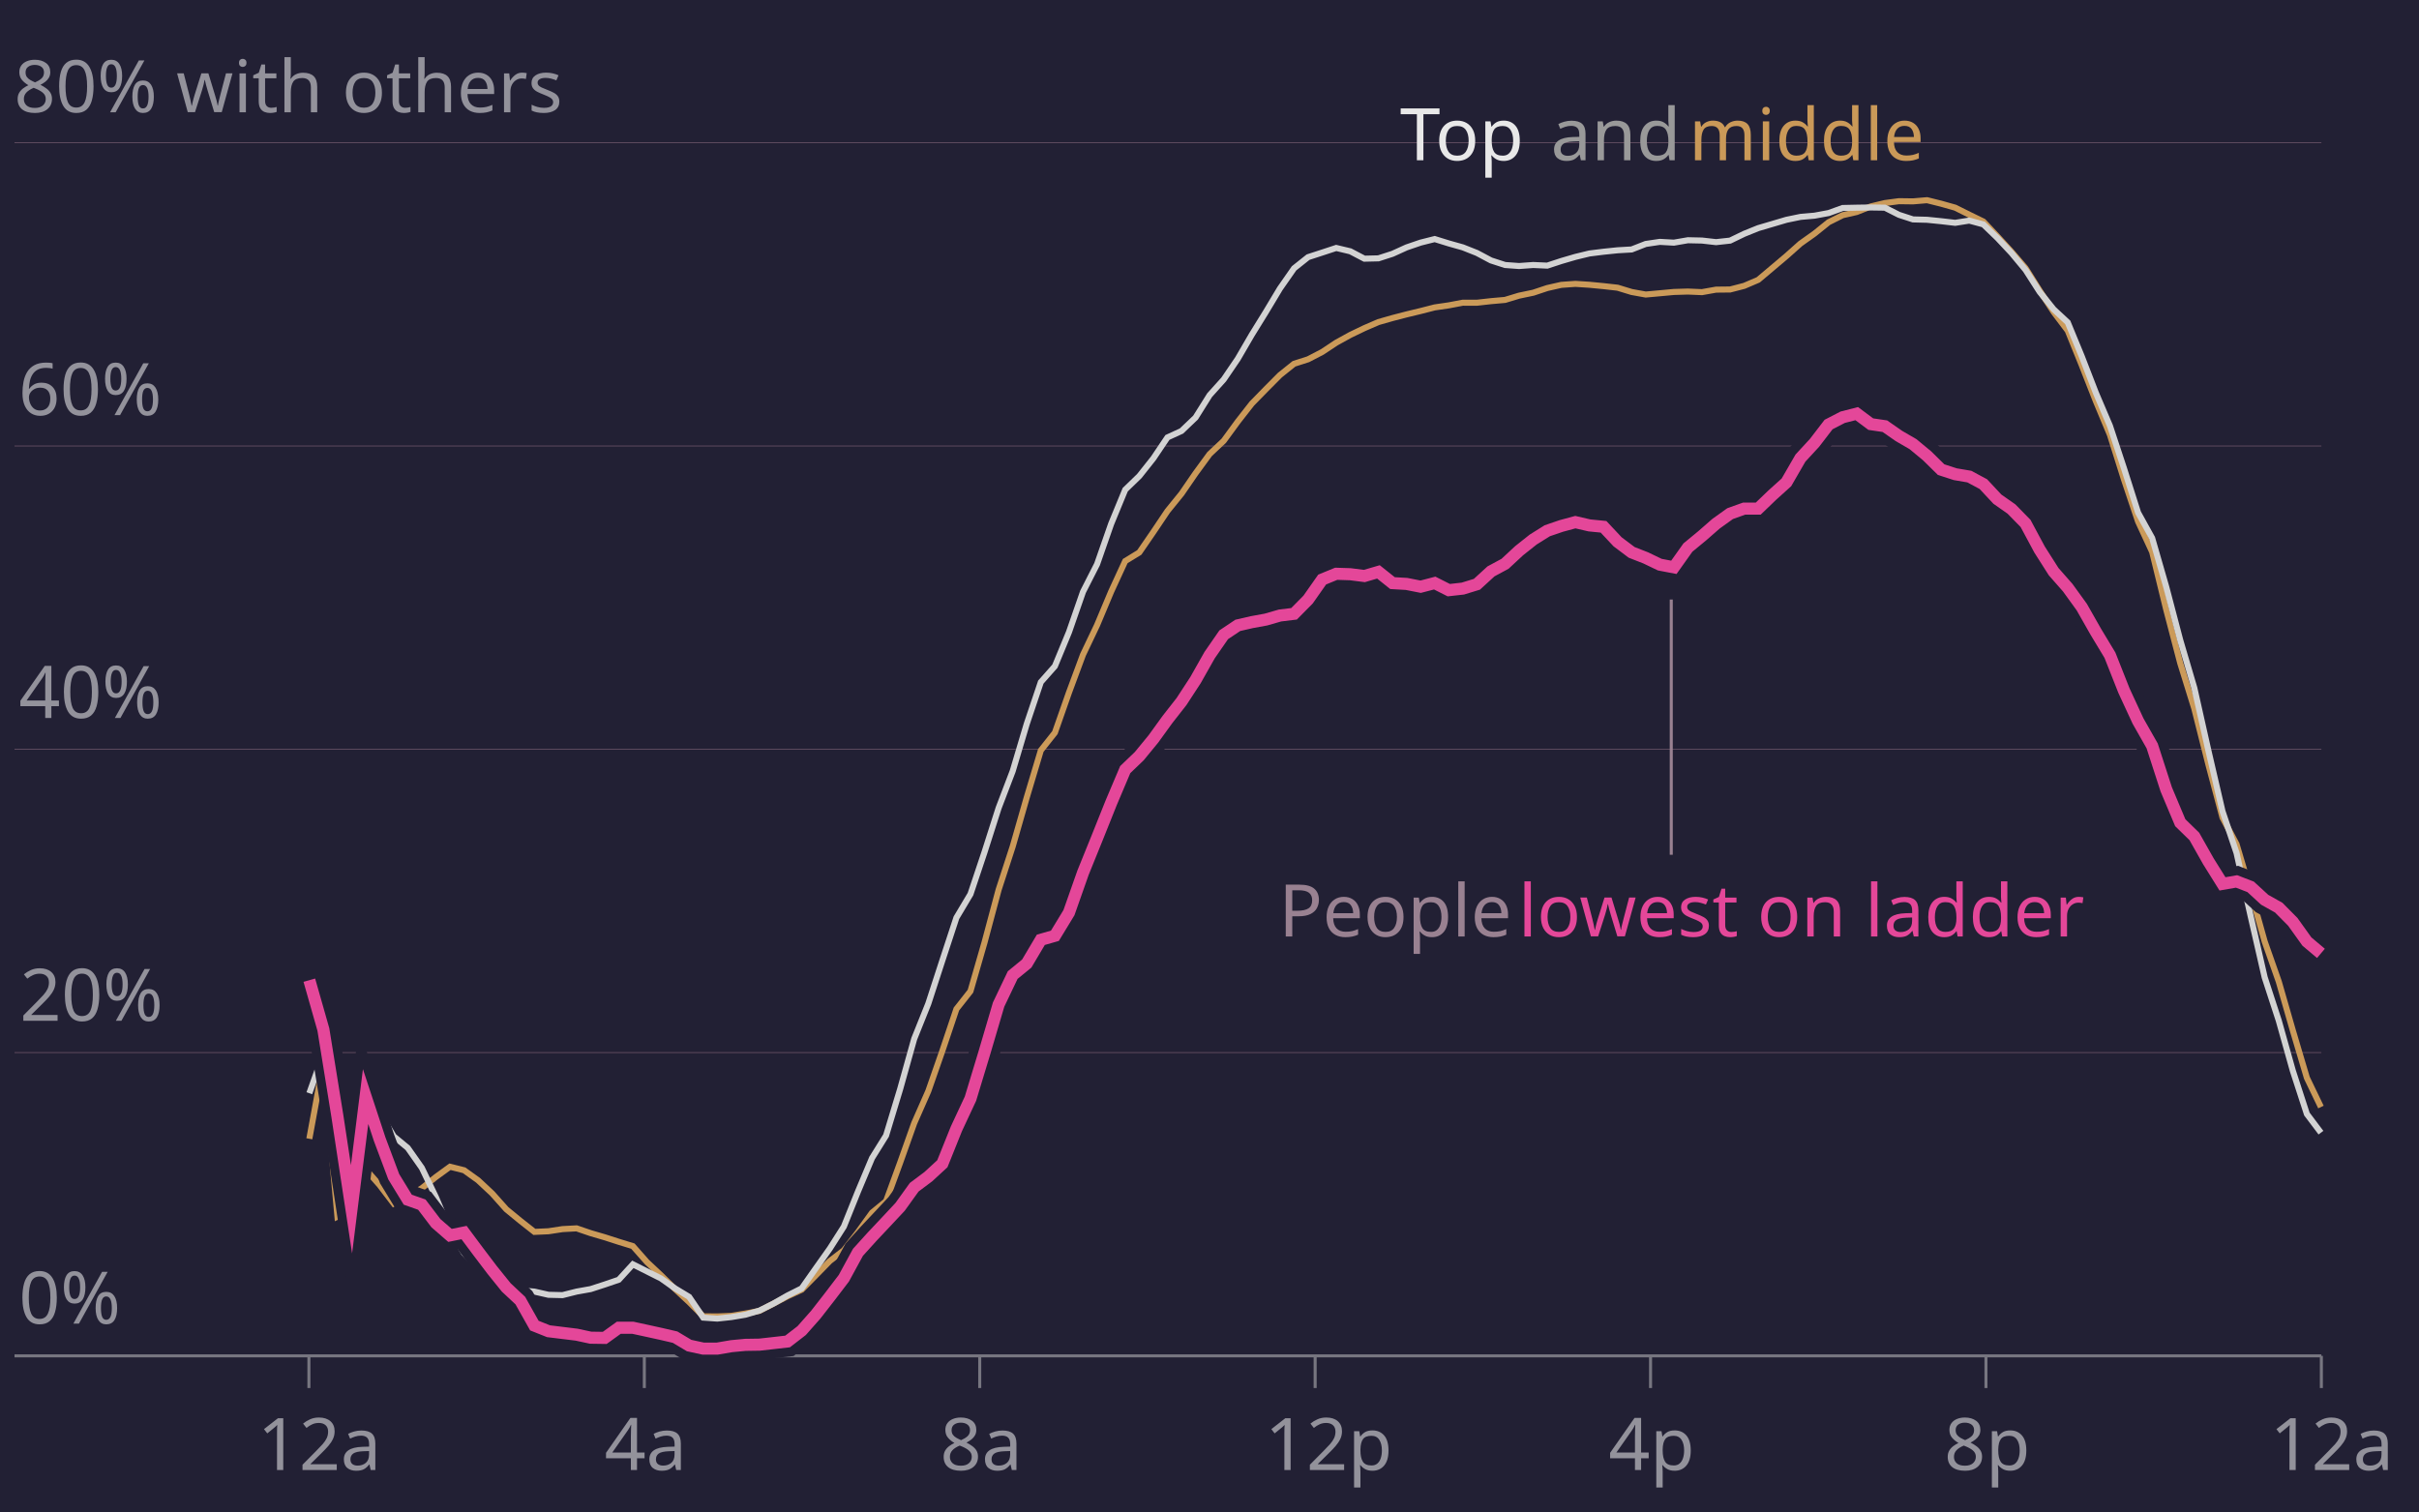
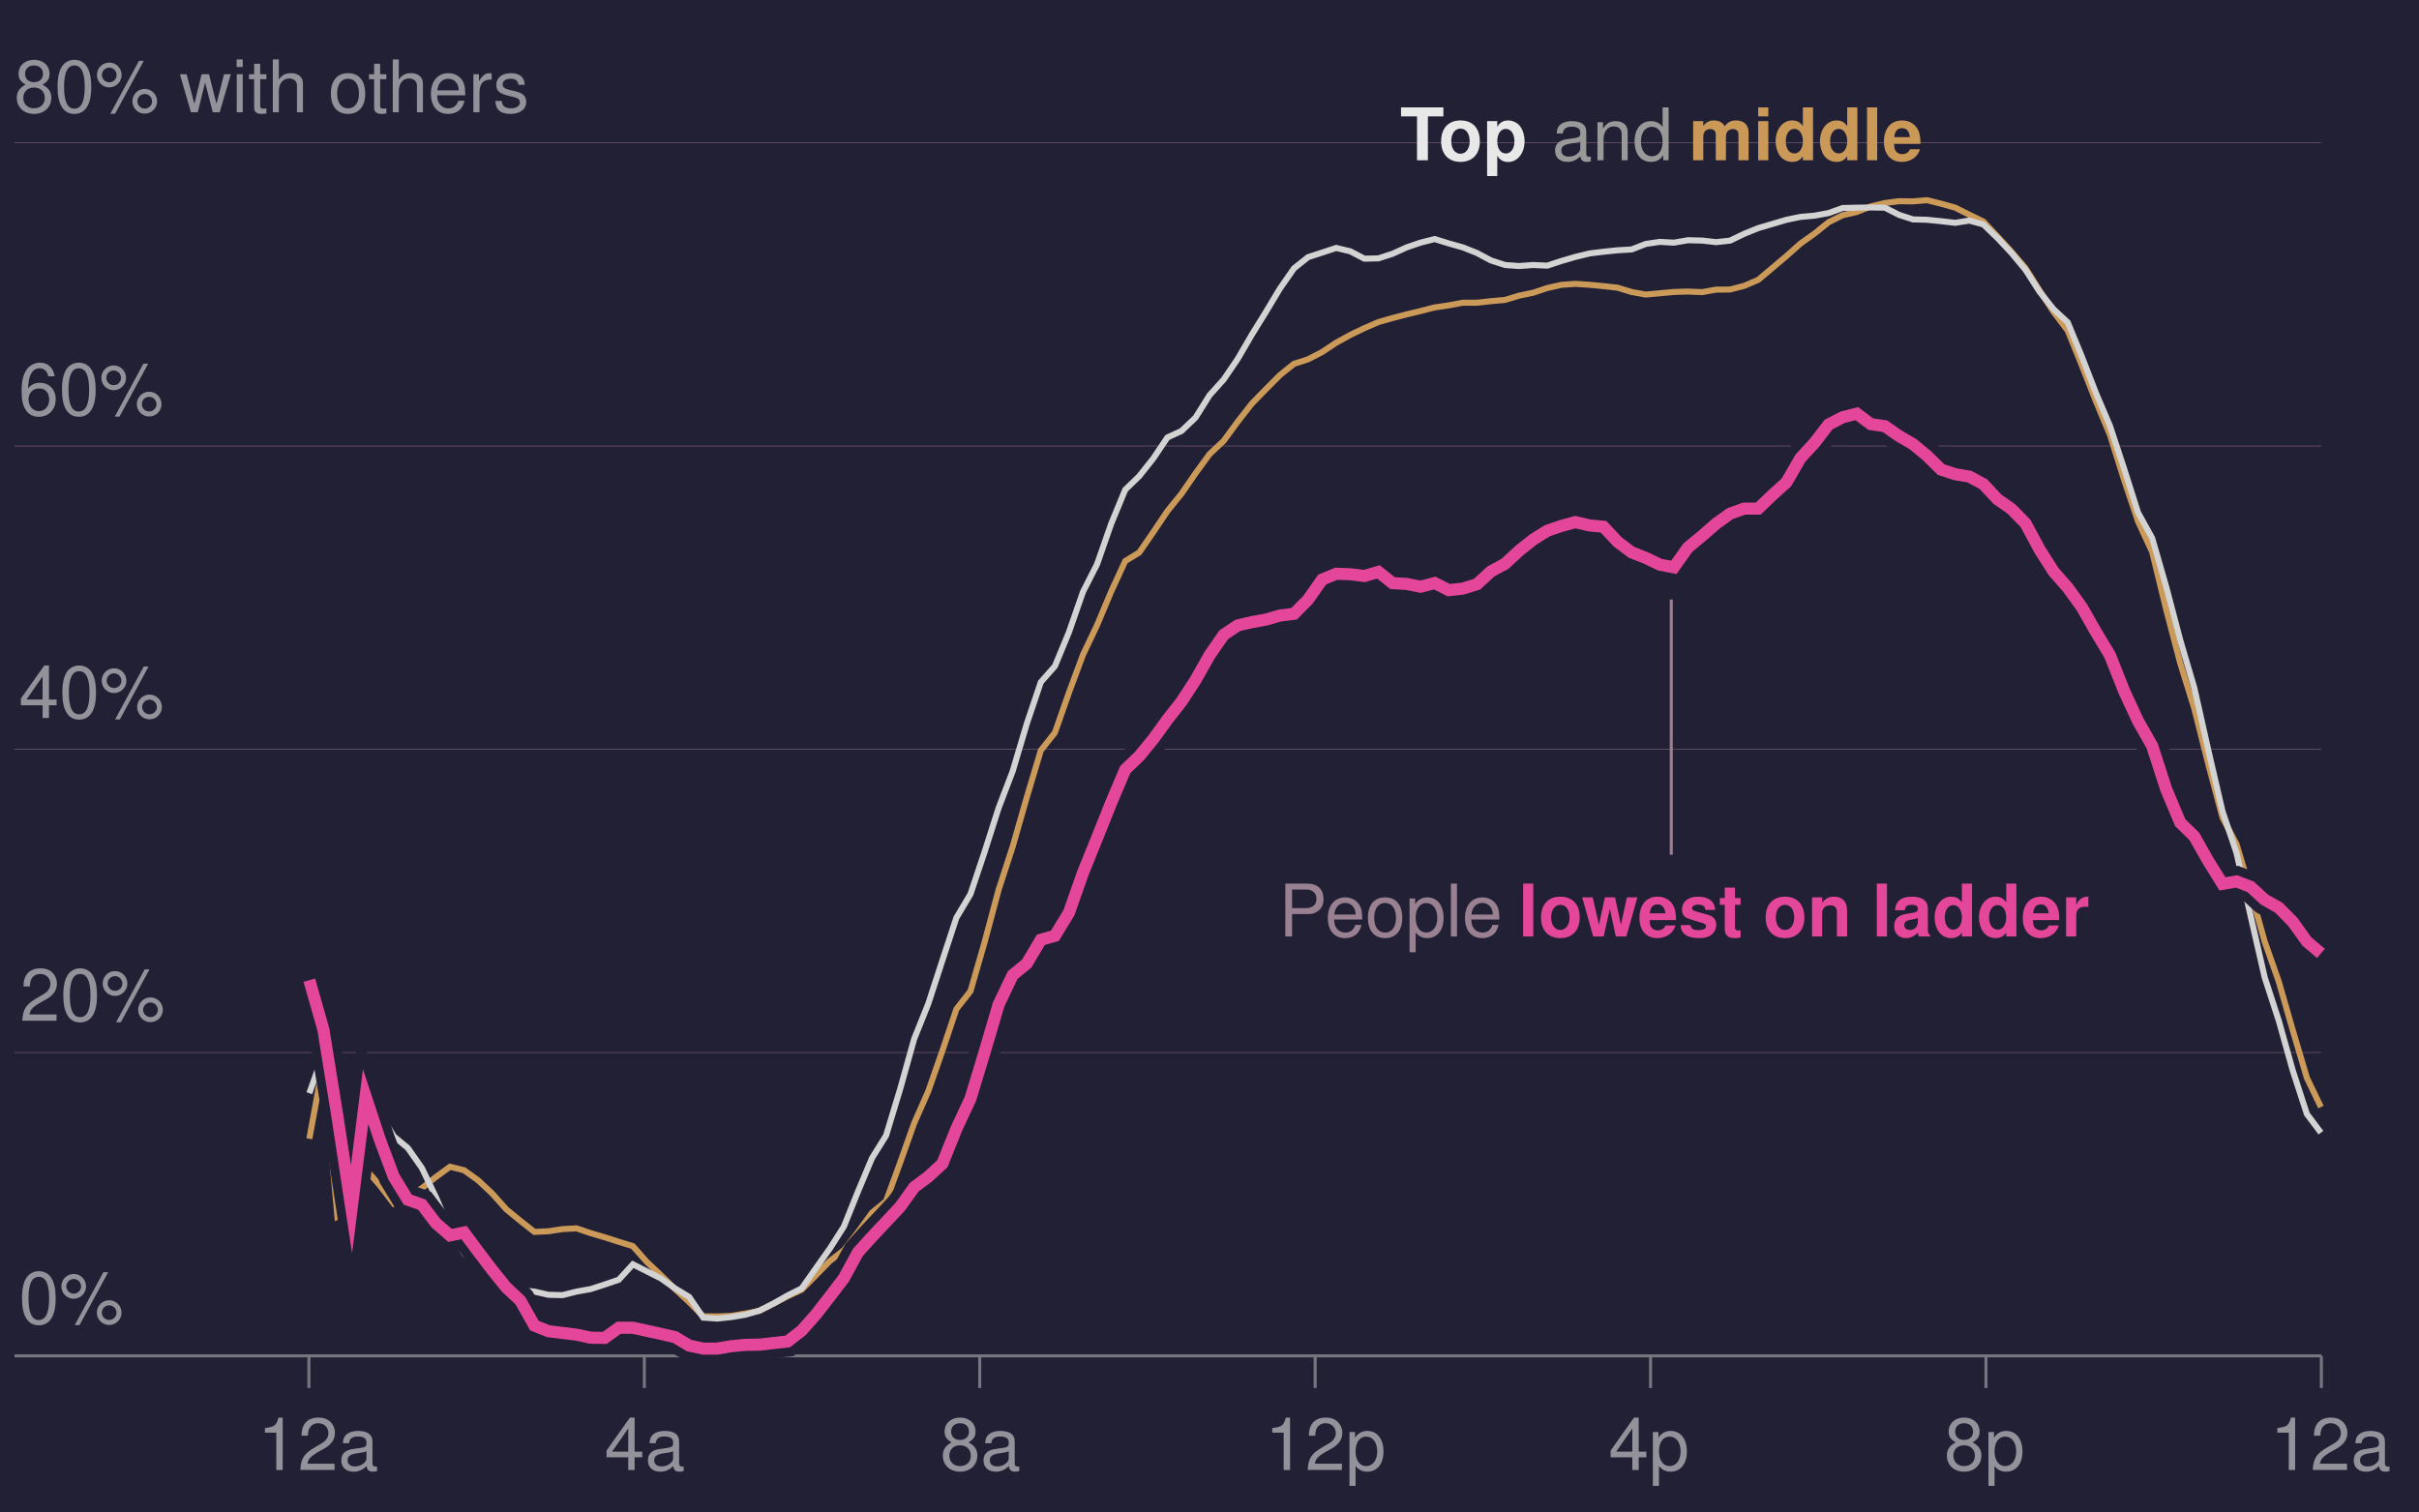
<svg xmlns="http://www.w3.org/2000/svg" viewBox="0 0 800 500">
  <defs>
-     <style>.c{fill:#999;}.c,.d,.e{font-family:National2-Regular, 'National 2';}.d{fill:#998191;}.f{fill:#222034;}.e{fill:#fff;}.e,.g{font-size:24px;}.h{stroke:#cb9a59;}.h,.i{stroke-width:2px;}.h,.i,.j,.k,.l,.m,.n{fill:none;stroke-miterlimit:10;}.i{stroke:#d3d3d3;}.j{stroke:#e44799;stroke-width:4px;}.o{fill:#ca9958;}.o,.p,.q{font-family:National2-Bold, 'National 2';}.p{fill:#e44799;}.q{fill:#e8e8e8;}.k{stroke:#998191;}.l{stroke:#ccc;}.r{opacity:.51;}.s{opacity:.5;}.m{stroke:#222034;stroke-linecap:round;stroke-width:10px;}.n{stroke:#6d5468;stroke-width:.25px;}</style>
+     <style>.c{fill:#999;}.c,.d,.e{font-family:"National 2 Web", -apple-system, BlinkMacSystemFont, Helvetica, Arial, sans-serif;}.d{fill:#998191;}.f{fill:#222034;}.e{fill:#fff;}.e,.g{font-size:24px;}.h{stroke:#cb9a59;}.h,.i{stroke-width:2px;}.h,.i,.j,.k,.l,.m,.n{fill:none;stroke-miterlimit:10;}.i{stroke:#d3d3d3;}.j{stroke:#e44799;stroke-width:4px;}.o{fill:#ca9958;}.o,.p,.q{font-weight: bold; font-family: "National 2 Web", -apple-system, BlinkMacSystemFont, Helvetica, Arial, sans-serif;}.p{fill:#e44799;}.q{fill:#e8e8e8;}.k{stroke:#998191;}.l{stroke:#ccc;}.r{opacity:.51;}.s{opacity:.5;}.m{stroke:#222034;stroke-linecap:round;stroke-width:10px;}.n{stroke:#6d5468;stroke-width:.25px;}</style>
  </defs>
  <g id="a">
    <rect class="f" x="-6.19" y="-2.96" width="812.39" height="513.52" />
  </g>
  <g id="b">
    <line class="n" x1="4.8" y1="348.18" x2="767.71" y2="348.18" />
    <line class="n" x1="4.8" y1="247.86" x2="767.71" y2="247.86" />
    <line class="n" x1="4.8" y1="147.53" x2="767.71" y2="147.53" />
    <line class="n" x1="4.8" y1="47.21" x2="767.71" y2="47.21" />
    <g class="s">
      <line class="l" x1="4.8" y1="448.51" x2="767.71" y2="448.51" />
      <line class="l" x1="767.71" y1="459.15" x2="767.71" y2="448.51" />
      <line class="l" x1="102.16" y1="459.15" x2="102.16" y2="448.51" />
      <line class="l" x1="213.09" y1="459.15" x2="213.09" y2="448.51" />
      <line class="l" x1="324.01" y1="459.15" x2="324.01" y2="448.51" />
      <line class="l" x1="545.86" y1="459.15" x2="545.86" y2="448.51" />
      <line class="l" x1="434.94" y1="459.15" x2="434.94" y2="448.51" />
      <line class="l" x1="656.79" y1="459.15" x2="656.79" y2="448.51" />
    </g>
    <g class="r">
      <text class="e" transform="translate(6.24 237.5)">
        <tspan x="0" y="0">40%</tspan>
      </text>
      <text class="e" transform="translate(6.12 137.32)">
        <tspan x="0" y="0">60%</tspan>
      </text>
      <g>
        <text class="e" transform="translate(6.24 437.85)">
          <tspan x="0" y="0">0%</tspan>
        </text>
        <text class="e" transform="translate(6.56 337.67)">
          <tspan x="0" y="0">20%</tspan>
        </text>
        <text class="e" transform="translate(4.66 37.14)">
          <tspan x="0" y="0">80% with others</tspan>
        </text>
        <text class="e" transform="translate(85.16 486.28)">
          <tspan x="0" y="0">12a</tspan>
        </text>
        <text class="e" transform="translate(199.92 486.28)">
          <tspan x="0" y="0">4a</tspan>
        </text>
        <text class="e" transform="translate(310.91 486.28)">
          <tspan x="0" y="0">8a</tspan>
        </text>
        <text class="e" transform="translate(418.31 486.28)">
          <tspan x="0" y="0">12p</tspan>
        </text>
        <text class="e" transform="translate(531.99 486.28)">
          <tspan x="0" y="0">4p</tspan>
        </text>
        <text class="e" transform="translate(642.97 486.28)">
          <tspan x="0" y="0">8p</tspan>
        </text>
        <text class="e" transform="translate(750.71 486.28)">
          <tspan x="0" y="0">12a</tspan>
        </text>
      </g>
    </g>
    <text class="g" transform="translate(422.89 309.78)">
      <tspan class="d" x="0" y="0">People </tspan>
      <tspan class="p" x="79.22" y="0">lowest on ladder</tspan>
    </text>
    <g>
      <polyline class="h" points="102.3 376.7 106.95 351.38 111.6 402.46 116.25 400.22 120.91 386.75 125.56 392.05 130.21 398.15 134.86 395.74 139.51 393.05 144.17 389.33 148.82 385.95 153.47 387.11 158.12 390.44 162.78 394.8 167.43 400.02 172.08 403.84 176.73 407.5 181.39 407.29 186.04 406.58 190.69 406.33 195.34 407.92 199.99 409.28 204.65 410.78 209.3 412.21 213.95 417.48 218.6 421.83 223.26 426.41 227.91 430.74 232.56 435.42 237.21 435.46 241.87 435.27 246.52 434.5 251.17 433.62 255.82 431.21 260.47 428.78 265.13 426.63 269.78 421.91 274.43 417.14 279.08 413.57 283.74 407.57 288.39 401.14 293.04 397.32 297.69 384.6 302.34 371.53 307 360.95 311.65 347.62 316.3 333.78 320.95 327.87 325.61 311.71 330.26 294.32 334.91 280.04 339.56 263.8 344.22 248.23 348.87 242.36 353.52 229.1 358.17 216.56 362.82 206.79 367.48 195.69 372.13 185.6 376.78 182.75 381.43 175.99 386.09 169.05 390.74 163.32 395.39 156.56 400.04 150.2 404.7 145.82 409.35 139.46 414 133.51 418.65 128.75 423.3 124.07 427.96 120.34 432.61 118.85 437.26 116.44 441.91 113.36 446.57 110.79 451.22 108.55 455.87 106.54 460.52 105.21 465.18 104 469.83 102.88 474.48 101.69 479.13 101.01 483.78 100.13 488.44 100.14 493.09 99.62 497.74 99.21 502.39 97.8 507.05 96.83 511.7 95.28 516.35 94.23 521 93.9 525.65 94.2 530.31 94.65 534.96 95.17 539.61 96.59 544.26 97.43 548.92 97.01 553.57 96.58 558.22 96.44 562.87 96.64 567.53 95.81 572.18 95.76 576.83 94.56 581.48 92.57 586.13 88.65 590.79 84.71 595.44 80.57 600.09 77.27 604.74 73.52 609.4 71.19 614.05 70.13 618.7 68.28 623.35 67.17 628.01 66.55 632.66 66.61 637.31 66.22 641.96 67.38 646.61 68.69 651.27 71.02 655.92 73.28 660.57 78.21 665.22 83.28 669.88 88.7 674.53 96.11 679.18 103.22 683.83 109.38 688.48 120.84 693.14 132.72 697.79 143.85 702.44 158.64 707.09 172.52 711.75 182.58 716.4 201.65 721.05 219.42 725.7 234.43 730.36 252.95 735.01 270.46 739.66 279.25 744.31 294.87 748.96 311.44 753.62 324.69 758.27 340.86 762.92 356.54 767.57 366.2" />
      <polyline class="i" points="102.3 361.63 106.95 348.54 111.6 381.06 116.25 371.96 120.91 365.81 125.56 368.04 130.21 375.88 134.86 379.73 139.51 386.34 144.17 396.04 148.82 407 153.47 414.56 158.12 419.42 162.78 423.89 167.43 426.85 172.08 426.84 176.73 427.25 181.39 428.31 186.04 428.42 190.69 427.25 195.34 426.42 199.99 424.91 204.65 423.32 209.3 418.23 213.95 420.56 218.6 422.9 223.26 426.2 227.91 429 232.56 435.86 237.21 436.18 241.87 435.68 246.52 434.9 251.17 433.53 255.82 431.2 260.47 428.53 265.13 426.19 269.78 419.58 274.43 413.03 279.08 405.74 283.74 394.16 288.39 383.09 293.04 375.62 297.69 360.27 302.34 343.64 307 332.02 311.65 317.73 316.3 303.57 320.95 295.77 325.61 281.83 330.26 267.27 334.91 255.09 339.56 239.47 344.22 225.63 348.87 220.37 353.52 209.13 358.17 195.76 362.82 186.63 367.48 173.28 372.13 161.99 376.78 157.49 381.43 151.63 386.09 144.7 390.74 142.57 395.39 138.12 400.04 130.71 404.7 125.53 409.35 118.7 414 110.71 418.65 103.19 423.3 95.44 427.96 88.76 432.61 85.06 437.26 83.55 441.91 82.02 446.57 83.13 451.22 85.57 455.87 85.46 460.52 83.96 465.18 81.84 469.83 80.25 474.48 79.08 479.13 80.52 483.78 81.83 488.44 83.68 493.09 86.15 497.74 87.66 502.39 88 507.05 87.66 511.7 87.87 516.35 86.34 521 84.98 525.65 83.85 530.31 83.27 534.96 82.79 539.61 82.52 544.26 80.7 548.92 80.01 553.57 80.27 558.22 79.47 562.87 79.57 567.53 80.1 572.18 79.59 576.83 77.34 581.48 75.46 586.13 74.09 590.79 72.71 595.44 71.75 600.09 71.34 604.74 70.48 609.4 68.8 614.05 68.7 618.7 68.63 623.35 68.7 628.01 71.06 632.66 72.58 637.31 72.7 641.96 73.17 646.61 73.71 651.27 72.97 655.92 74.23 660.57 78.71 665.22 83.67 669.88 89.28 674.53 96.53 679.18 102.32 683.83 106.64 688.48 117.92 693.14 129.96 697.79 140.87 702.44 154.94 707.09 169.57 711.75 177.99 716.4 194.11 721.05 211.79 725.7 227.58 730.36 248.33 735.01 268.35 739.66 282.17 744.31 303 748.96 323.29 753.62 337.61 758.27 354.19 762.92 368.51 767.57 374.68" />
      <polyline class="m" points="102.3 324.24 106.95 340.57 111.6 369.35 116.25 400.02 120.91 362.73 125.56 376.83 130.21 389.24 134.86 396.85 139.51 398.49 144.17 404.62 148.82 408.66 153.47 407.72 158.12 413.97 162.78 420.11 167.43 425.88 172.08 430.23 176.73 438.5 181.39 440.36 186.04 440.93 190.69 441.5 195.34 442.5 199.99 442.57 204.65 439.21 209.3 439.21 213.95 440.22 218.6 441.24 223.26 442.32 227.91 445.1 232.56 446.11 237.21 446.11 241.87 445.31 246.52 444.87 251.17 444.8 255.82 444.28 260.47 443.75 265.13 440.15 269.78 434.89 274.43 428.92 279.08 422.82 283.74 414.26 288.39 409.12 293.04 404.18 297.69 399.2 302.34 392.73 307 389.24 311.65 384.96 316.3 373.39 320.95 363.43 325.61 348.06 330.26 332.29 334.91 322.55 339.56 318.74 344.22 310.88 348.87 309.55 353.52 301.9 358.17 288.69 362.82 277.21 367.48 265.56 372.13 254.58 376.78 250.12 381.43 244.45 386.09 238.01 390.74 232.07 395.39 224.94 400.04 216.71 404.7 209.98 409.35 206.87 414 205.8 418.65 204.95 423.3 203.61 427.96 203.04 432.61 198.33 437.26 191.71 441.91 189.8 446.57 189.95 451.22 190.54 455.87 189.18 460.52 192.89 465.18 193.16 469.83 194.08 474.48 192.87 479.13 195.22 483.78 194.7 488.44 193.27 493.09 189.01 497.74 186.5 502.39 182.18 507.05 178.48 511.7 175.57 516.35 173.98 521 172.72 525.65 173.8 530.31 174.26 534.96 179.22 539.61 182.72 544.26 184.54 548.92 186.78 553.57 187.67 558.22 181.13 562.87 177.3 567.53 173.23 572.18 169.9 576.83 168.24 581.48 168.24 586.13 163.77 590.79 159.57 595.44 151.53 600.09 146.49 604.74 140.43 609.4 138.02 614.05 136.83 618.7 140.3 623.35 140.98 628.01 144.22 632.66 146.92 637.31 150.77 641.96 155.35 646.61 156.86 651.27 157.65 655.92 160.14 660.57 165.12 665.22 168.38 669.88 173.14 674.53 181.8 679.18 189.11 683.83 194.4 688.48 200.83 693.14 209.03 697.79 216.74 702.44 228.49 707.09 238.53 711.75 246.73 716.4 261.1 721.05 272.15 725.7 276.68 730.36 284.93 735.01 292.38 739.66 291.57 744.31 293.36 748.96 297.63 753.62 300.25 758.27 304.95 762.92 311.45 767.57 315.37" />
      <polyline class="j" points="102.3 324.24 106.95 340.57 111.6 369.35 116.25 400.02 120.91 362.73 125.56 376.83 130.21 389.24 134.86 396.85 139.51 398.49 144.17 404.62 148.82 408.66 153.47 407.72 158.12 413.97 162.78 420.11 167.43 425.88 172.08 430.23 176.73 438.5 181.39 440.36 186.04 440.93 190.69 441.5 195.34 442.5 199.99 442.57 204.65 439.21 209.3 439.21 213.95 440.22 218.6 441.24 223.26 442.32 227.91 445.1 232.56 446.11 237.21 446.11 241.87 445.31 246.52 444.87 251.17 444.8 255.82 444.28 260.47 443.75 265.13 440.15 269.78 434.89 274.43 428.92 279.08 422.82 283.74 414.26 288.39 409.12 293.04 404.18 297.69 399.2 302.34 392.73 307 389.24 311.65 384.96 316.3 373.39 320.95 363.43 325.61 348.06 330.26 332.29 334.91 322.55 339.56 318.74 344.22 310.88 348.87 309.55 353.52 301.9 358.17 288.69 362.82 277.21 367.48 265.56 372.13 254.58 376.78 250.12 381.43 244.45 386.09 238.01 390.74 232.07 395.39 224.94 400.04 216.71 404.7 209.98 409.35 206.87 414 205.8 418.65 204.95 423.3 203.61 427.96 203.04 432.61 198.33 437.26 191.71 441.91 189.8 446.57 189.95 451.22 190.54 455.87 189.18 460.52 192.89 465.18 193.16 469.83 194.08 474.48 192.87 479.13 195.22 483.78 194.7 488.44 193.27 493.09 189.01 497.74 186.5 502.39 182.18 507.05 178.48 511.7 175.57 516.35 173.98 521 172.72 525.65 173.8 530.31 174.26 534.96 179.22 539.61 182.72 544.26 184.54 548.92 186.78 553.57 187.67 558.22 181.13 562.87 177.3 567.53 173.23 572.18 169.9 576.83 168.24 581.48 168.24 586.13 163.77 590.79 159.57 595.44 151.53 600.09 146.49 604.74 140.43 609.4 138.02 614.05 136.83 618.7 140.3 623.35 140.98 628.01 144.22 632.66 146.92 637.31 150.77 641.96 155.35 646.61 156.86 651.27 157.65 655.92 160.14 660.57 165.12 665.22 168.38 669.88 173.14 674.53 181.8 679.18 189.11 683.83 194.4 688.48 200.83 693.14 209.03 697.79 216.74 702.44 228.49 707.09 238.53 711.75 246.73 716.4 261.1 721.05 272.15 725.7 276.68 730.36 284.93 735.01 292.38 739.66 291.57 744.31 293.36 748.96 297.63 753.62 300.25 758.27 304.95 762.92 311.45 767.57 315.37" />
    </g>
    <line class="k" x1="552.71" y1="282.75" x2="552.71" y2="198.32" />
    <text class="g" transform="translate(462.99 53.01)">
      <tspan class="q" x="0" y="0">Top</tspan>
      <tspan class="c" x="43.61" y="0" xml:space="preserve"> and </tspan>
      <tspan class="o" x="95.52" y="0">middle</tspan>
    </text>
  </g>
</svg>
